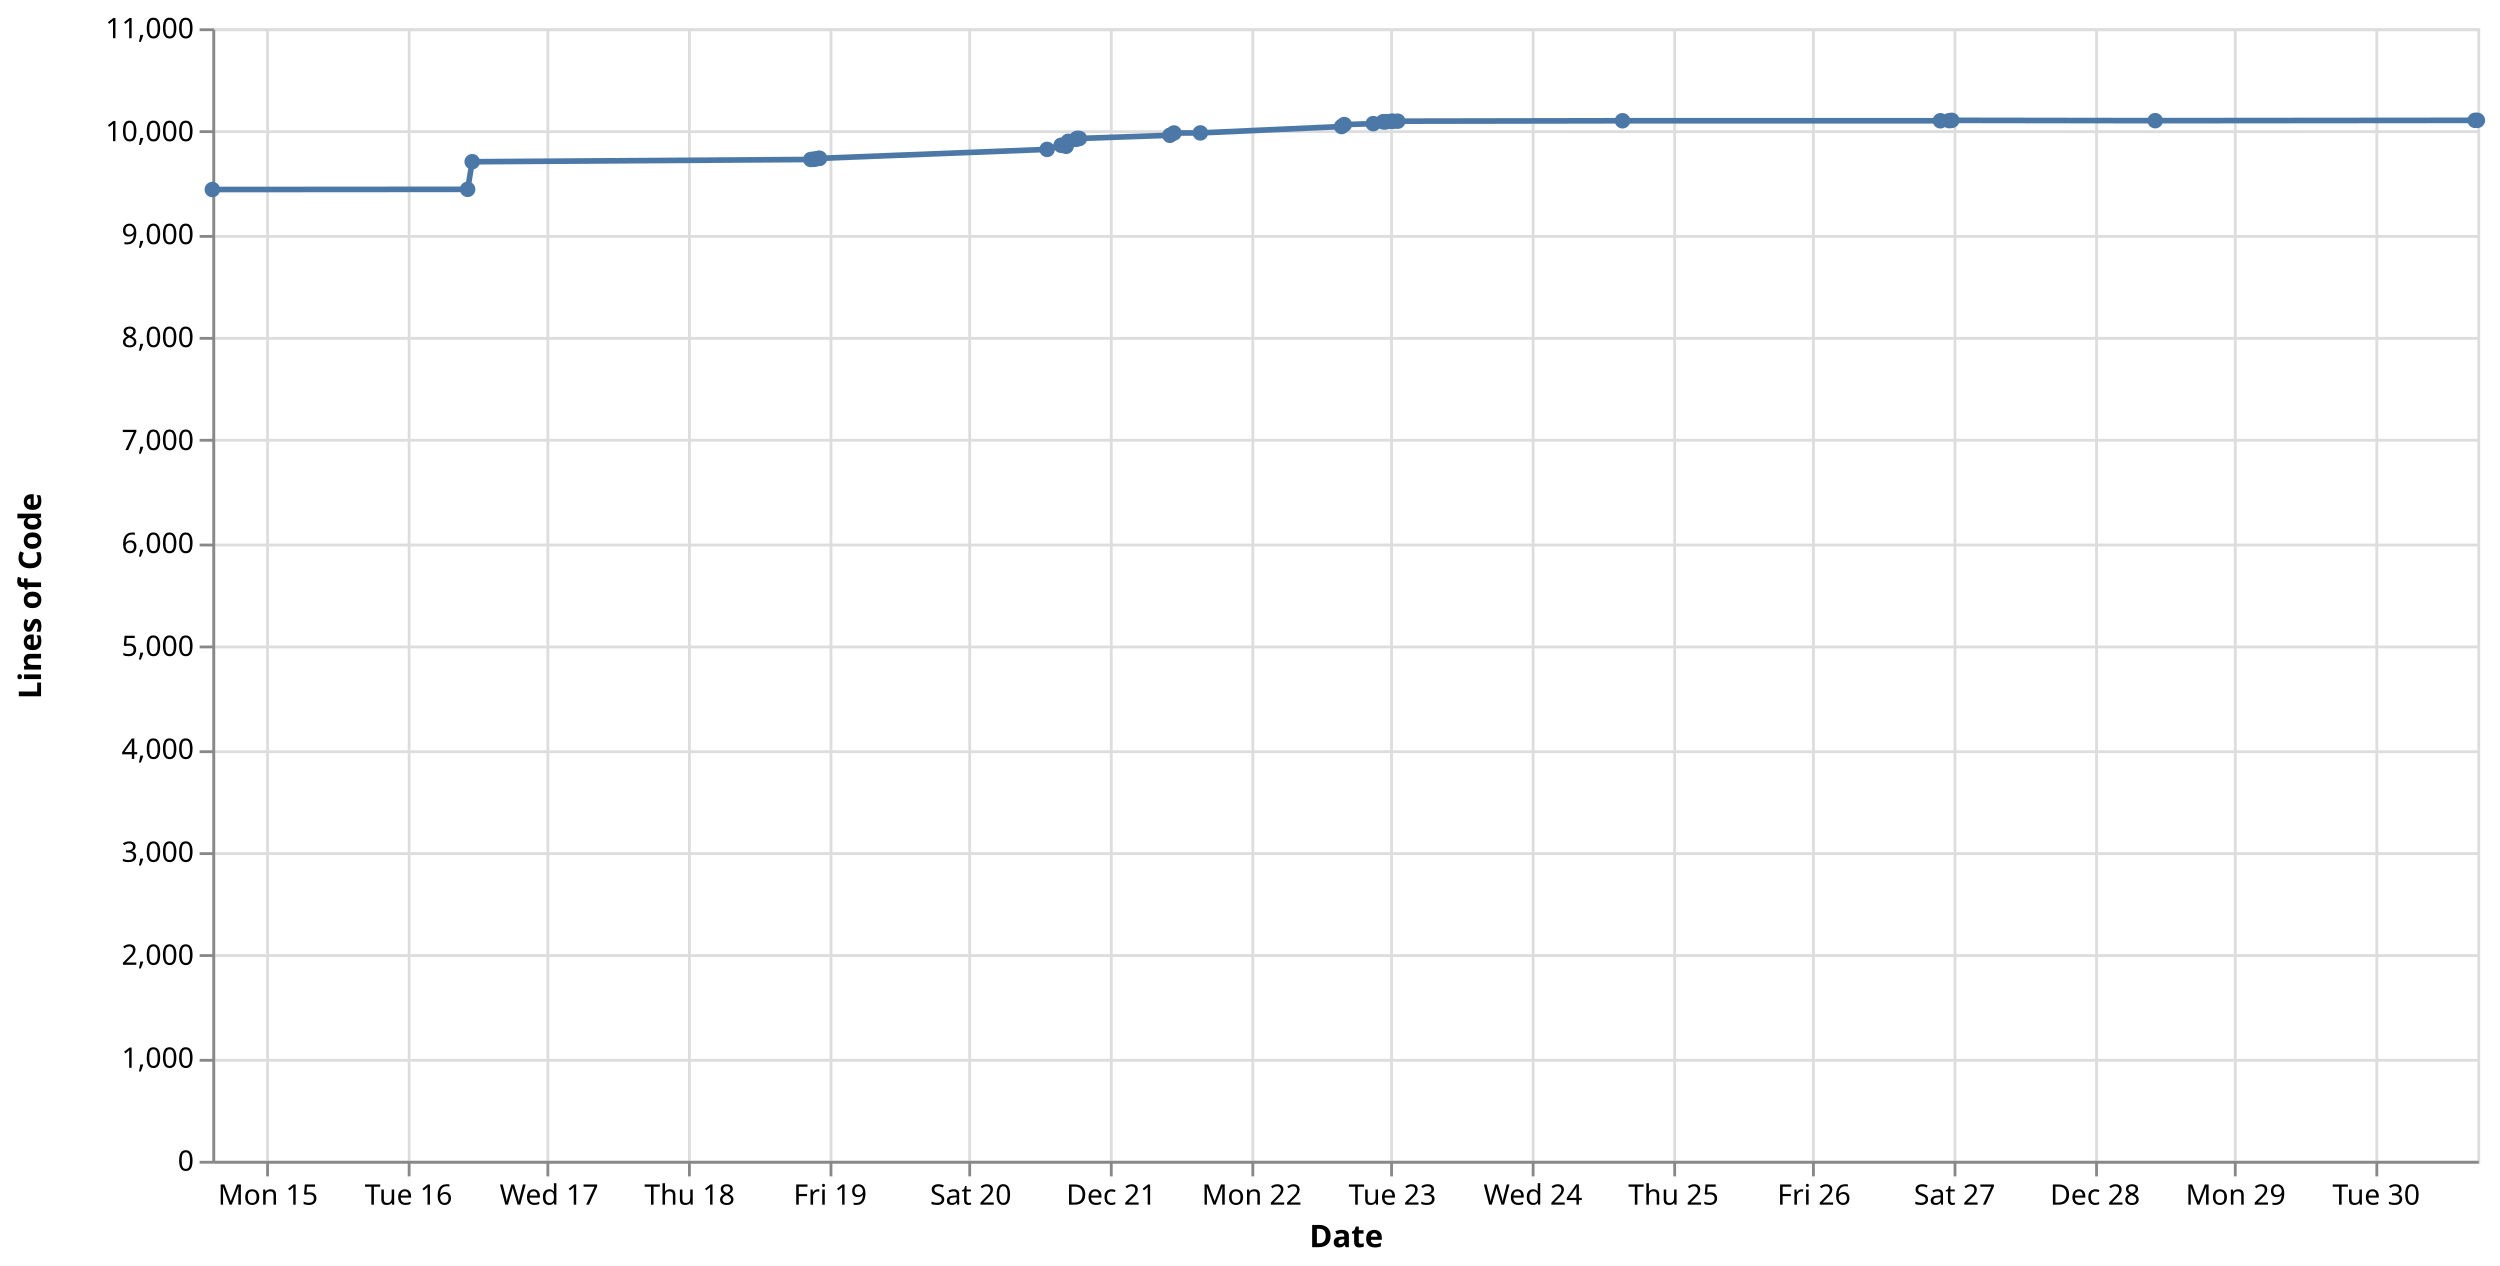
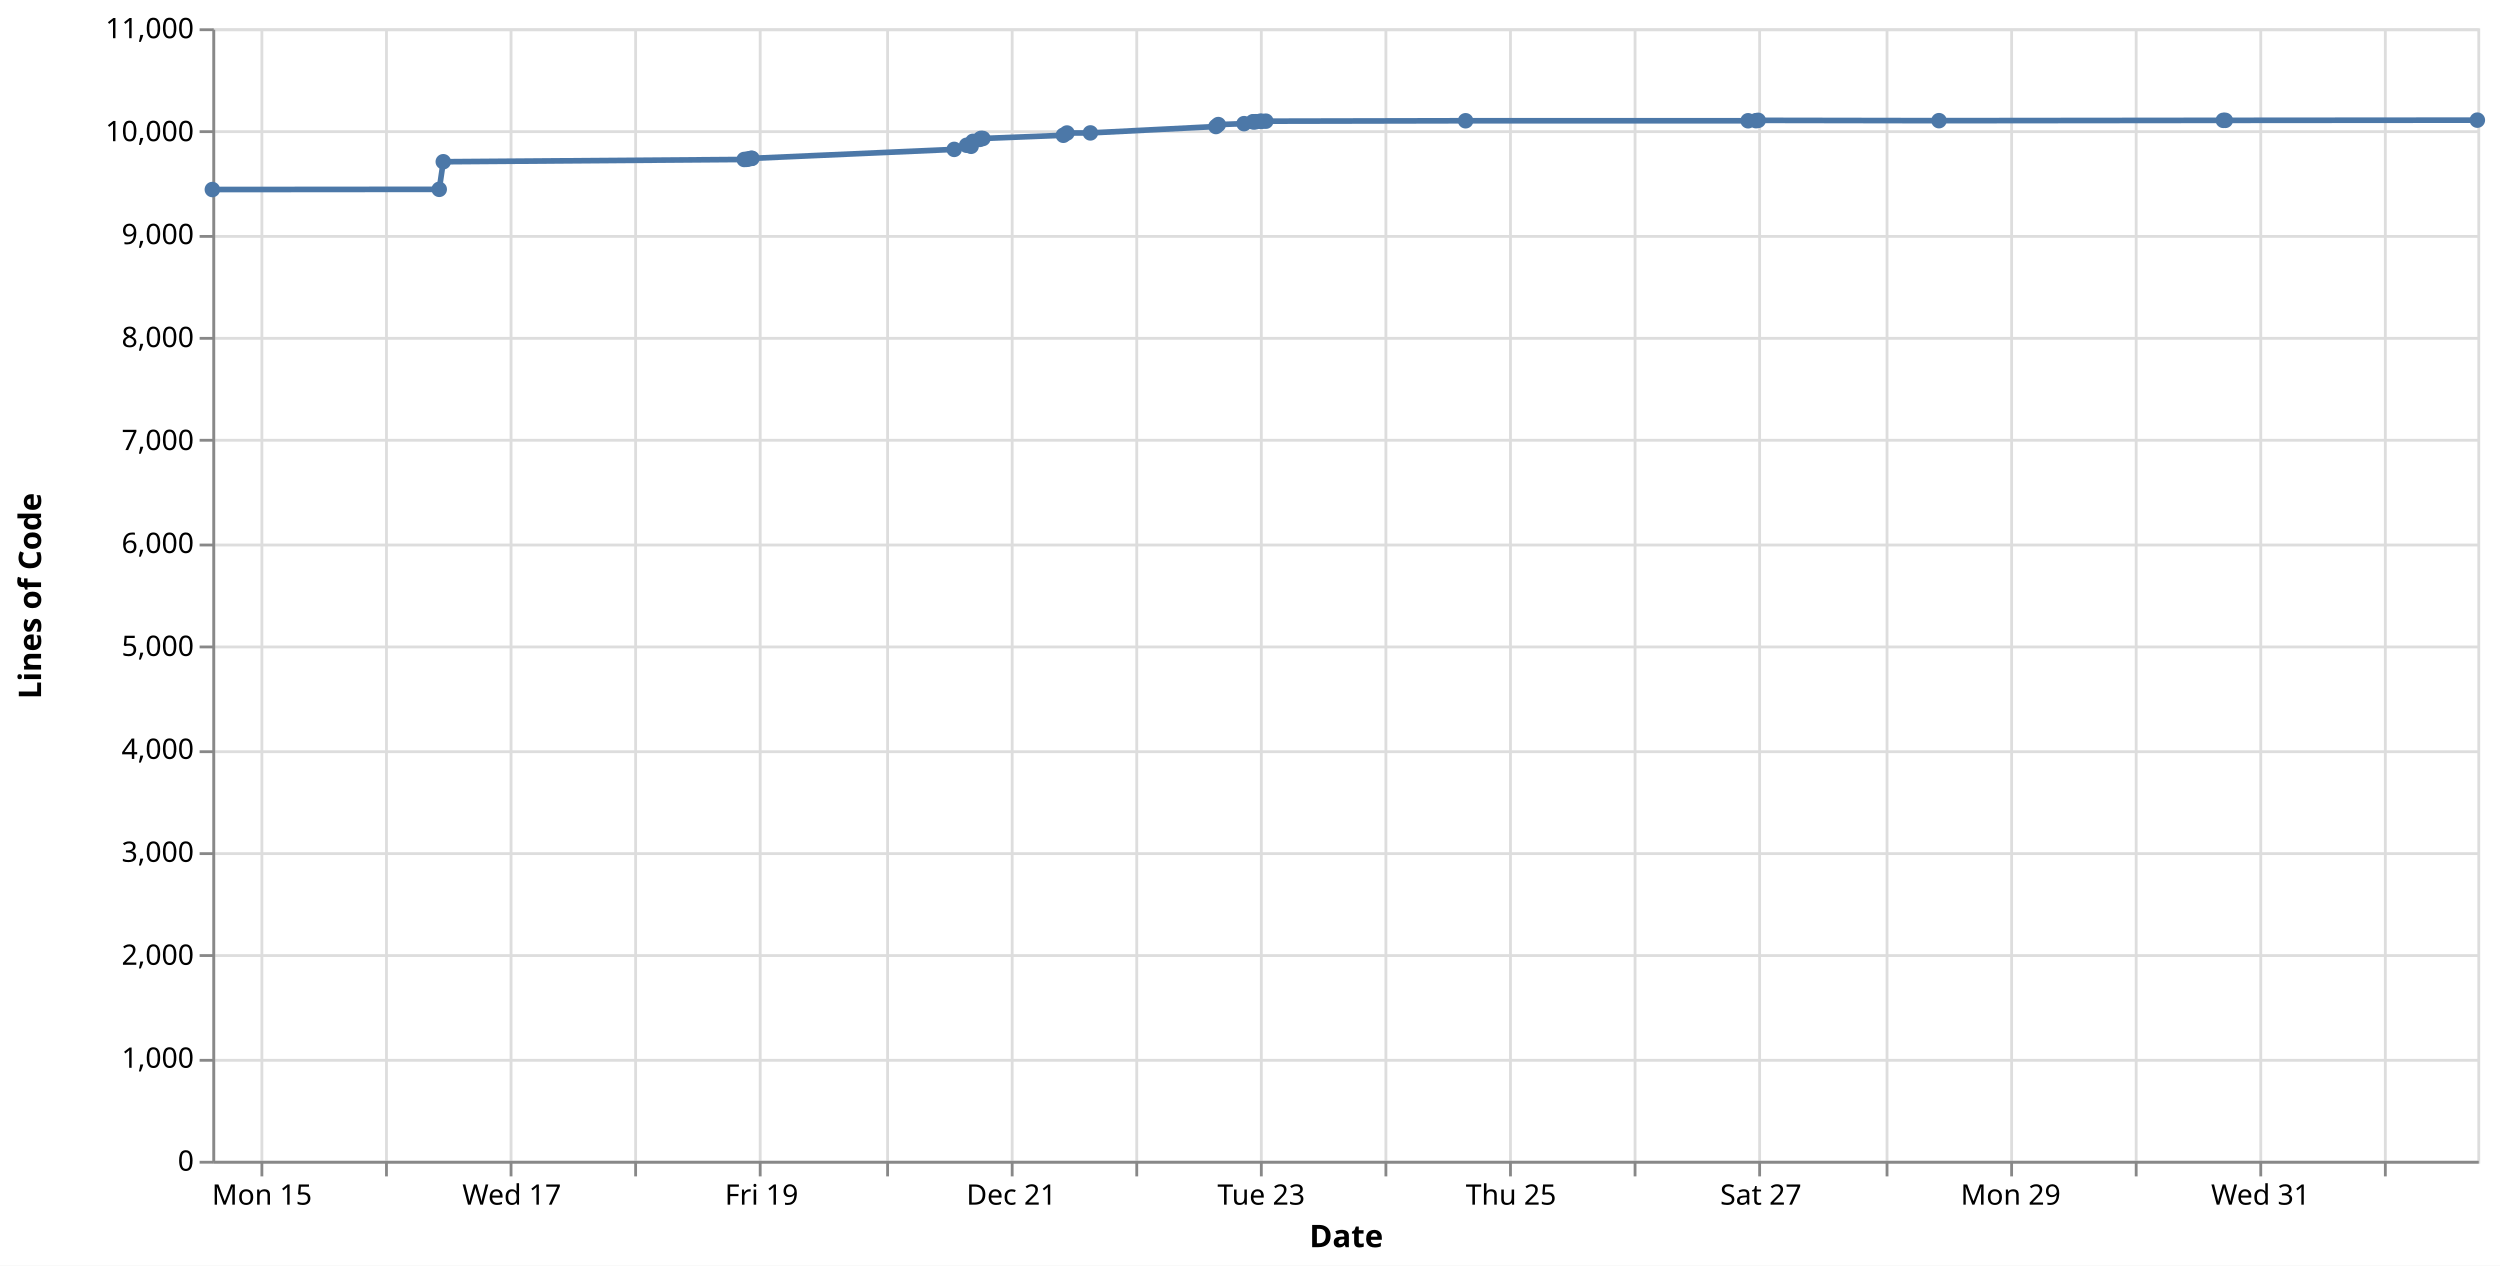
<svg xmlns="http://www.w3.org/2000/svg" version="1.1" class="marks" width="883" height="447" viewBox="0 0 883 447">
  <rect width="883" height="447" fill="white" />
  <g fill="none" stroke-miterlimit="10" transform="translate(75,10)">
    <g class="mark-group role-frame root" role="graphics-object" aria-roledescription="group mark container">
      <g transform="translate(0,0)">
        <path class="background" aria-hidden="true" d="M0.5,0.5h800v400h-800Z" stroke="#ddd" />
        <g>
          <g class="mark-group role-axis" aria-hidden="true">
            <g transform="translate(0.5,400.5)">
              <path class="background" aria-hidden="true" d="M0,0h0v0h0Z" pointer-events="none" />
              <g>
                <g class="mark-rule role-axis-grid" pointer-events="none">
-                   <line transform="translate(19,-400)" x2="0" y2="400" stroke="#ddd" stroke-width="1" opacity="1" />
-                   <line transform="translate(69,-400)" x2="0" y2="400" stroke="#ddd" stroke-width="1" opacity="1" />
-                   <line transform="translate(118,-400)" x2="0" y2="400" stroke="#ddd" stroke-width="1" opacity="1" />
-                   <line transform="translate(168,-400)" x2="0" y2="400" stroke="#ddd" stroke-width="1" opacity="1" />
-                   <line transform="translate(218,-400)" x2="0" y2="400" stroke="#ddd" stroke-width="1" opacity="1" />
-                   <line transform="translate(267,-400)" x2="0" y2="400" stroke="#ddd" stroke-width="1" opacity="1" />
-                   <line transform="translate(317,-400)" x2="0" y2="400" stroke="#ddd" stroke-width="1" opacity="1" />
-                   <line transform="translate(367,-400)" x2="0" y2="400" stroke="#ddd" stroke-width="1" opacity="1" />
-                   <line transform="translate(416,-400)" x2="0" y2="400" stroke="#ddd" stroke-width="1" opacity="1" />
-                   <line transform="translate(466,-400)" x2="0" y2="400" stroke="#ddd" stroke-width="1" opacity="1" />
-                   <line transform="translate(516,-400)" x2="0" y2="400" stroke="#ddd" stroke-width="1" opacity="1" />
-                   <line transform="translate(565,-400)" x2="0" y2="400" stroke="#ddd" stroke-width="1" opacity="1" />
-                   <line transform="translate(615,-400)" x2="0" y2="400" stroke="#ddd" stroke-width="1" opacity="1" />
-                   <line transform="translate(665,-400)" x2="0" y2="400" stroke="#ddd" stroke-width="1" opacity="1" />
-                   <line transform="translate(714,-400)" x2="0" y2="400" stroke="#ddd" stroke-width="1" opacity="1" />
-                   <line transform="translate(764,-400)" x2="0" y2="400" stroke="#ddd" stroke-width="1" opacity="1" />
+                   <line transform="translate(17,-400)" x2="0" y2="400" stroke="#ddd" stroke-width="1" opacity="1" />
+                   <line transform="translate(61,-400)" x2="0" y2="400" stroke="#ddd" stroke-width="1" opacity="1" />
+                   <line transform="translate(105,-400)" x2="0" y2="400" stroke="#ddd" stroke-width="1" opacity="1" />
+                   <line transform="translate(149,-400)" x2="0" y2="400" stroke="#ddd" stroke-width="1" opacity="1" />
+                   <line transform="translate(193,-400)" x2="0" y2="400" stroke="#ddd" stroke-width="1" opacity="1" />
+                   <line transform="translate(238,-400)" x2="0" y2="400" stroke="#ddd" stroke-width="1" opacity="1" />
+                   <line transform="translate(282,-400)" x2="0" y2="400" stroke="#ddd" stroke-width="1" opacity="1" />
+                   <line transform="translate(326,-400)" x2="0" y2="400" stroke="#ddd" stroke-width="1" opacity="1" />
+                   <line transform="translate(370,-400)" x2="0" y2="400" stroke="#ddd" stroke-width="1" opacity="1" />
+                   <line transform="translate(414,-400)" x2="0" y2="400" stroke="#ddd" stroke-width="1" opacity="1" />
+                   <line transform="translate(458,-400)" x2="0" y2="400" stroke="#ddd" stroke-width="1" opacity="1" />
+                   <line transform="translate(502,-400)" x2="0" y2="400" stroke="#ddd" stroke-width="1" opacity="1" />
+                   <line transform="translate(546,-400)" x2="0" y2="400" stroke="#ddd" stroke-width="1" opacity="1" />
+                   <line transform="translate(591,-400)" x2="0" y2="400" stroke="#ddd" stroke-width="1" opacity="1" />
+                   <line transform="translate(635,-400)" x2="0" y2="400" stroke="#ddd" stroke-width="1" opacity="1" />
+                   <line transform="translate(679,-400)" x2="0" y2="400" stroke="#ddd" stroke-width="1" opacity="1" />
+                   <line transform="translate(723,-400)" x2="0" y2="400" stroke="#ddd" stroke-width="1" opacity="1" />
+                   <line transform="translate(767,-400)" x2="0" y2="400" stroke="#ddd" stroke-width="1" opacity="1" />
                </g>
              </g>
              <path class="foreground" aria-hidden="true" d="" pointer-events="none" display="none" />
            </g>
          </g>
          <g class="mark-group role-axis" aria-hidden="true">
            <g transform="translate(0.5,0.5)">
              <path class="background" aria-hidden="true" d="M0,0h0v0h0Z" pointer-events="none" />
              <g>
                <g class="mark-rule role-axis-grid" pointer-events="none">
                  <line transform="translate(0,400)" x2="800" y2="0" stroke="#ddd" stroke-width="1" opacity="1" />
                  <line transform="translate(0,364)" x2="800" y2="0" stroke="#ddd" stroke-width="1" opacity="1" />
                  <line transform="translate(0,327)" x2="800" y2="0" stroke="#ddd" stroke-width="1" opacity="1" />
                  <line transform="translate(0,291)" x2="800" y2="0" stroke="#ddd" stroke-width="1" opacity="1" />
                  <line transform="translate(0,255)" x2="800" y2="0" stroke="#ddd" stroke-width="1" opacity="1" />
                  <line transform="translate(0,218)" x2="800" y2="0" stroke="#ddd" stroke-width="1" opacity="1" />
                  <line transform="translate(0,182)" x2="800" y2="0" stroke="#ddd" stroke-width="1" opacity="1" />
                  <line transform="translate(0,145)" x2="800" y2="0" stroke="#ddd" stroke-width="1" opacity="1" />
                  <line transform="translate(0,109)" x2="800" y2="0" stroke="#ddd" stroke-width="1" opacity="1" />
                  <line transform="translate(0,73)" x2="800" y2="0" stroke="#ddd" stroke-width="1" opacity="1" />
                  <line transform="translate(0,36)" x2="800" y2="0" stroke="#ddd" stroke-width="1" opacity="1" />
                  <line transform="translate(0,0)" x2="800" y2="0" stroke="#ddd" stroke-width="1" opacity="1" />
                </g>
              </g>
              <path class="foreground" aria-hidden="true" d="" pointer-events="none" display="none" />
            </g>
          </g>
-           <g class="mark-group role-axis" role="graphics-symbol" aria-roledescription="axis" aria-label="X-axis titled 'Date' for a time scale with values from Sunday, 14 December 2025, 2:44:26 PM to Tuesday, 30 December 2025, 5:30:26 PM">
+           <g class="mark-group role-axis" role="graphics-symbol" aria-roledescription="axis" aria-label="X-axis titled 'Date' for a time scale with values from Sunday, 14 December 2025, 2:44:26 PM to Thursday, 01 January 2026, 5:56:19 PM">
            <g transform="translate(0.5,400.5)">
              <path class="background" aria-hidden="true" d="M0,0h0v0h0Z" pointer-events="none" />
              <g>
                <g class="mark-rule role-axis-tick" pointer-events="none">
-                   <line transform="translate(19,0)" x2="0" y2="5" stroke="#888" stroke-width="1" opacity="1" />
-                   <line transform="translate(69,0)" x2="0" y2="5" stroke="#888" stroke-width="1" opacity="1" />
-                   <line transform="translate(118,0)" x2="0" y2="5" stroke="#888" stroke-width="1" opacity="1" />
-                   <line transform="translate(168,0)" x2="0" y2="5" stroke="#888" stroke-width="1" opacity="1" />
-                   <line transform="translate(218,0)" x2="0" y2="5" stroke="#888" stroke-width="1" opacity="1" />
-                   <line transform="translate(267,0)" x2="0" y2="5" stroke="#888" stroke-width="1" opacity="1" />
-                   <line transform="translate(317,0)" x2="0" y2="5" stroke="#888" stroke-width="1" opacity="1" />
-                   <line transform="translate(367,0)" x2="0" y2="5" stroke="#888" stroke-width="1" opacity="1" />
-                   <line transform="translate(416,0)" x2="0" y2="5" stroke="#888" stroke-width="1" opacity="1" />
-                   <line transform="translate(466,0)" x2="0" y2="5" stroke="#888" stroke-width="1" opacity="1" />
-                   <line transform="translate(516,0)" x2="0" y2="5" stroke="#888" stroke-width="1" opacity="1" />
-                   <line transform="translate(565,0)" x2="0" y2="5" stroke="#888" stroke-width="1" opacity="1" />
-                   <line transform="translate(615,0)" x2="0" y2="5" stroke="#888" stroke-width="1" opacity="1" />
-                   <line transform="translate(665,0)" x2="0" y2="5" stroke="#888" stroke-width="1" opacity="1" />
-                   <line transform="translate(714,0)" x2="0" y2="5" stroke="#888" stroke-width="1" opacity="1" />
-                   <line transform="translate(764,0)" x2="0" y2="5" stroke="#888" stroke-width="1" opacity="1" />
+                   <line transform="translate(17,0)" x2="0" y2="5" stroke="#888" stroke-width="1" opacity="1" />
+                   <line transform="translate(61,0)" x2="0" y2="5" stroke="#888" stroke-width="1" opacity="1" />
+                   <line transform="translate(105,0)" x2="0" y2="5" stroke="#888" stroke-width="1" opacity="1" />
+                   <line transform="translate(149,0)" x2="0" y2="5" stroke="#888" stroke-width="1" opacity="1" />
+                   <line transform="translate(193,0)" x2="0" y2="5" stroke="#888" stroke-width="1" opacity="1" />
+                   <line transform="translate(238,0)" x2="0" y2="5" stroke="#888" stroke-width="1" opacity="1" />
+                   <line transform="translate(282,0)" x2="0" y2="5" stroke="#888" stroke-width="1" opacity="1" />
+                   <line transform="translate(326,0)" x2="0" y2="5" stroke="#888" stroke-width="1" opacity="1" />
+                   <line transform="translate(370,0)" x2="0" y2="5" stroke="#888" stroke-width="1" opacity="1" />
+                   <line transform="translate(414,0)" x2="0" y2="5" stroke="#888" stroke-width="1" opacity="1" />
+                   <line transform="translate(458,0)" x2="0" y2="5" stroke="#888" stroke-width="1" opacity="1" />
+                   <line transform="translate(502,0)" x2="0" y2="5" stroke="#888" stroke-width="1" opacity="1" />
+                   <line transform="translate(546,0)" x2="0" y2="5" stroke="#888" stroke-width="1" opacity="1" />
+                   <line transform="translate(591,0)" x2="0" y2="5" stroke="#888" stroke-width="1" opacity="1" />
+                   <line transform="translate(635,0)" x2="0" y2="5" stroke="#888" stroke-width="1" opacity="1" />
+                   <line transform="translate(679,0)" x2="0" y2="5" stroke="#888" stroke-width="1" opacity="1" />
+                   <line transform="translate(723,0)" x2="0" y2="5" stroke="#888" stroke-width="1" opacity="1" />
+                   <line transform="translate(767,0)" x2="0" y2="5" stroke="#888" stroke-width="1" opacity="1" />
                </g>
                <g class="mark-text role-axis-label" pointer-events="none">
-                   <text text-anchor="middle" transform="translate(19.15252,15)" font-family="sans-serif" font-size="10px" fill="#000" opacity="1">Mon 15</text>
-                   <text text-anchor="middle" transform="translate(68.79485,15)" font-family="sans-serif" font-size="10px" fill="#000" opacity="1">Tue 16</text>
-                   <text text-anchor="middle" transform="translate(118.4372,15)" font-family="sans-serif" font-size="10px" fill="#000" opacity="1">Wed 17</text>
-                   <text text-anchor="middle" transform="translate(168.0795,15)" font-family="sans-serif" font-size="10px" fill="#000" opacity="1">Thu 18</text>
-                   <text text-anchor="middle" transform="translate(217.7219,15)" font-family="sans-serif" font-size="10px" fill="#000" opacity="1">Fri 19</text>
-                   <text text-anchor="middle" transform="translate(267.3642,15)" font-family="sans-serif" font-size="10px" fill="#000" opacity="1">Sat 20</text>
-                   <text text-anchor="middle" transform="translate(317.0065,15)" font-family="sans-serif" font-size="10px" fill="#000" opacity="1">Dec 21</text>
-                   <text text-anchor="middle" transform="translate(366.6489,15)" font-family="sans-serif" font-size="10px" fill="#000" opacity="1">Mon 22</text>
-                   <text text-anchor="middle" transform="translate(416.2912,15)" font-family="sans-serif" font-size="10px" fill="#000" opacity="1">Tue 23</text>
-                   <text text-anchor="middle" transform="translate(465.9335,15)" font-family="sans-serif" font-size="10px" fill="#000" opacity="1">Wed 24</text>
-                   <text text-anchor="middle" transform="translate(515.5759,15)" font-family="sans-serif" font-size="10px" fill="#000" opacity="1">Thu 25</text>
-                   <text text-anchor="middle" transform="translate(565.2182,15)" font-family="sans-serif" font-size="10px" fill="#000" opacity="1">Fri 26</text>
-                   <text text-anchor="middle" transform="translate(614.8605,15)" font-family="sans-serif" font-size="10px" fill="#000" opacity="1">Sat 27</text>
-                   <text text-anchor="middle" transform="translate(664.5029,15)" font-family="sans-serif" font-size="10px" fill="#000" opacity="1">Dec 28</text>
-                   <text text-anchor="middle" transform="translate(714.1452,15)" font-family="sans-serif" font-size="10px" fill="#000" opacity="1">Mon 29</text>
-                   <text text-anchor="middle" transform="translate(763.7875,15)" font-family="sans-serif" font-size="10px" fill="#000" opacity="1">Tue 30</text>
+                   <text text-anchor="middle" transform="translate(17.02111,15)" font-family="sans-serif" font-size="10px" fill="#000" opacity="1">Mon 15</text>
+                   <text text-anchor="middle" transform="translate(61.13896,15)" font-family="sans-serif" font-size="10px" fill="#000" opacity="0">Tue 16</text>
+                   <text text-anchor="middle" transform="translate(105.2568,15)" font-family="sans-serif" font-size="10px" fill="#000" opacity="1">Wed 17</text>
+                   <text text-anchor="middle" transform="translate(149.3746,15)" font-family="sans-serif" font-size="10px" fill="#000" opacity="0">Thu 18</text>
+                   <text text-anchor="middle" transform="translate(193.4925,15)" font-family="sans-serif" font-size="10px" fill="#000" opacity="1">Fri 19</text>
+                   <text text-anchor="middle" transform="translate(237.6103,15)" font-family="sans-serif" font-size="10px" fill="#000" opacity="0">Sat 20</text>
+                   <text text-anchor="middle" transform="translate(281.7282,15)" font-family="sans-serif" font-size="10px" fill="#000" opacity="1">Dec 21</text>
+                   <text text-anchor="middle" transform="translate(325.846,15)" font-family="sans-serif" font-size="10px" fill="#000" opacity="0">Mon 22</text>
+                   <text text-anchor="middle" transform="translate(369.9639,15)" font-family="sans-serif" font-size="10px" fill="#000" opacity="1">Tue 23</text>
+                   <text text-anchor="middle" transform="translate(414.0817,15)" font-family="sans-serif" font-size="10px" fill="#000" opacity="0">Wed 24</text>
+                   <text text-anchor="middle" transform="translate(458.1996,15)" font-family="sans-serif" font-size="10px" fill="#000" opacity="1">Thu 25</text>
+                   <text text-anchor="middle" transform="translate(502.3174,15)" font-family="sans-serif" font-size="10px" fill="#000" opacity="0">Fri 26</text>
+                   <text text-anchor="middle" transform="translate(546.4352,15)" font-family="sans-serif" font-size="10px" fill="#000" opacity="1">Sat 27</text>
+                   <text text-anchor="middle" transform="translate(590.5531,15)" font-family="sans-serif" font-size="10px" fill="#000" opacity="0">Dec 28</text>
+                   <text text-anchor="middle" transform="translate(634.6709,15)" font-family="sans-serif" font-size="10px" fill="#000" opacity="1">Mon 29</text>
+                   <text text-anchor="middle" transform="translate(678.7888,15)" font-family="sans-serif" font-size="10px" fill="#000" opacity="0">Tue 30</text>
+                   <text text-anchor="middle" transform="translate(722.9066,15)" font-family="sans-serif" font-size="10px" fill="#000" opacity="1">Wed 31</text>
+                   <text text-anchor="middle" transform="translate(767.0245,15)" font-family="sans-serif" font-size="10px" fill="#000" opacity="0">2026</text>
                </g>
                <g class="mark-rule role-axis-domain" pointer-events="none">
                  <line transform="translate(0,0)" x2="800" y2="0" stroke="#888" stroke-width="1" opacity="1" />
                </g>
                <g class="mark-text role-axis-title" pointer-events="none">
                  <text text-anchor="middle" transform="translate(400,30)" font-family="sans-serif" font-size="11px" font-weight="bold" fill="#000" opacity="1">Date</text>
                </g>
              </g>
              <path class="foreground" aria-hidden="true" d="" pointer-events="none" display="none" />
            </g>
          </g>
          <g class="mark-group role-axis" role="graphics-symbol" aria-roledescription="axis" aria-label="Y-axis titled 'Lines of Code' for a linear scale with values from 0 to 11,000">
            <g transform="translate(0.5,0.5)">
              <path class="background" aria-hidden="true" d="M0,0h0v0h0Z" pointer-events="none" />
              <g>
                <g class="mark-rule role-axis-tick" pointer-events="none">
                  <line transform="translate(0,400)" x2="-5" y2="0" stroke="#888" stroke-width="1" opacity="1" />
                  <line transform="translate(0,364)" x2="-5" y2="0" stroke="#888" stroke-width="1" opacity="1" />
                  <line transform="translate(0,327)" x2="-5" y2="0" stroke="#888" stroke-width="1" opacity="1" />
                  <line transform="translate(0,291)" x2="-5" y2="0" stroke="#888" stroke-width="1" opacity="1" />
                  <line transform="translate(0,255)" x2="-5" y2="0" stroke="#888" stroke-width="1" opacity="1" />
                  <line transform="translate(0,218)" x2="-5" y2="0" stroke="#888" stroke-width="1" opacity="1" />
                  <line transform="translate(0,182)" x2="-5" y2="0" stroke="#888" stroke-width="1" opacity="1" />
                  <line transform="translate(0,145)" x2="-5" y2="0" stroke="#888" stroke-width="1" opacity="1" />
                  <line transform="translate(0,109)" x2="-5" y2="0" stroke="#888" stroke-width="1" opacity="1" />
                  <line transform="translate(0,73)" x2="-5" y2="0" stroke="#888" stroke-width="1" opacity="1" />
                  <line transform="translate(0,36)" x2="-5" y2="0" stroke="#888" stroke-width="1" opacity="1" />
                  <line transform="translate(0,0)" x2="-5" y2="0" stroke="#888" stroke-width="1" opacity="1" />
                </g>
                <g class="mark-text role-axis-label" pointer-events="none">
                  <text text-anchor="end" transform="translate(-7,403)" font-family="sans-serif" font-size="10px" fill="#000" opacity="1">0</text>
                  <text text-anchor="end" transform="translate(-7,366.6364)" font-family="sans-serif" font-size="10px" fill="#000" opacity="1">1,000</text>
                  <text text-anchor="end" transform="translate(-7,330.2727)" font-family="sans-serif" font-size="10px" fill="#000" opacity="1">2,000</text>
                  <text text-anchor="end" transform="translate(-7,293.9091)" font-family="sans-serif" font-size="10px" fill="#000" opacity="1">3,000</text>
                  <text text-anchor="end" transform="translate(-7,257.5455)" font-family="sans-serif" font-size="10px" fill="#000" opacity="1">4,000</text>
                  <text text-anchor="end" transform="translate(-7,221.1818)" font-family="sans-serif" font-size="10px" fill="#000" opacity="1">5,000</text>
                  <text text-anchor="end" transform="translate(-7,184.8182)" font-family="sans-serif" font-size="10px" fill="#000" opacity="1">6,000</text>
                  <text text-anchor="end" transform="translate(-7,148.4545)" font-family="sans-serif" font-size="10px" fill="#000" opacity="1">7,000</text>
                  <text text-anchor="end" transform="translate(-7,112.0909)" font-family="sans-serif" font-size="10px" fill="#000" opacity="1">8,000</text>
                  <text text-anchor="end" transform="translate(-7,75.72727)" font-family="sans-serif" font-size="10px" fill="#000" opacity="1">9,000</text>
                  <text text-anchor="end" transform="translate(-7,39.36364)" font-family="sans-serif" font-size="10px" fill="#000" opacity="1">10,000</text>
                  <text text-anchor="end" transform="translate(-7,3)" font-family="sans-serif" font-size="10px" fill="#000" opacity="1">11,000</text>
                </g>
                <g class="mark-rule role-axis-domain" pointer-events="none">
                  <line transform="translate(0,400)" x2="0" y2="-400" stroke="#888" stroke-width="1" opacity="1" />
                </g>
                <g class="mark-text role-axis-title" pointer-events="none">
                  <text text-anchor="middle" transform="translate(-59,200) rotate(-90) translate(0,-2)" font-family="sans-serif" font-size="11px" font-weight="bold" fill="#000" opacity="1">Lines of Code</text>
                </g>
              </g>
              <path class="foreground" aria-hidden="true" d="" pointer-events="none" display="none" />
            </g>
          </g>
          <g class="mark-line role-mark layer_0_marks" role="graphics-object" aria-roledescription="line mark container">
-             <path aria-label="Date: Dec 14, 2025; Lines of Code: 9434; Version: v4.0.89; LinesOfCode: 9434; Timestamp: Dec 14, 2025" role="graphics-symbol" aria-roledescription="line mark" d="M0,56.945L90.169,56.873L91.779,47.127L211.373,46.327L212.261,46.291L213.108,46.145L214.139,45.927L214.472,45.927L294.835,42.764L299.771,41.309L301.558,41.673L302.269,39.927L304.997,39.236L305.467,38.873L306.248,38.909L338.217,37.782L339.651,36.982L348.963,36.945L398.867,34.691L399.793,34L410.025,33.673L413.52,33.018L414.017,33.018L414.731,32.982L416.413,32.836L417.025,32.836L418.685,32.8L498.079,32.655L610.355,32.655L613.509,32.618L614.36,32.509L686.215,32.618L799.225,32.509L800,32.509" stroke="#4c78a8" stroke-width="2" />
+             <path aria-label="Date: Dec 14, 2025; Lines of Code: 9434; Version: v4.0.89; LinesOfCode: 9434; Timestamp: Dec 14, 2025" role="graphics-symbol" aria-roledescription="line mark" d="M0,56.945L80.135,56.873L81.565,47.127L187.85,46.327L188.639,46.291L189.392,46.145L190.309,45.927L190.604,45.927L262.024,42.764L266.411,41.309L267.999,41.673L268.631,39.927L271.055,39.236L271.473,38.873L272.167,38.909L300.578,37.782L301.853,36.982L310.128,36.945L354.479,34.691L355.302,34L364.395,33.673L367.501,33.018L367.943,33.018L368.578,32.982L370.072,32.836L370.616,32.836L372.092,32.8L442.65,32.655L542.431,32.655L545.234,32.618L545.99,32.509L609.849,32.618L710.283,32.509L710.971,32.509L800,32.436" stroke="#4c78a8" stroke-width="2" />
          </g>
          <g class="mark-symbol role-mark layer_1_marks" role="graphics-object" aria-roledescription="symbol mark container">
            <path aria-label="Date: Dec 14, 2025; Lines of Code: 9434; Version: v4.0.89; LinesOfCode: 9434; Timestamp: Dec 14, 2025" role="graphics-symbol" aria-roledescription="point" transform="translate(0,56.94545)" d="M2.739,0A2.739,2.739,0,1,1,-2.739,0A2.739,2.739,0,1,1,2.739,0" fill="#4c78a8" stroke-width="2" opacity="1" />
-             <path aria-label="Date: Dec 16, 2025; Lines of Code: 9436; Version: v4.0.90; LinesOfCode: 9436; Timestamp: Dec 16, 2025" role="graphics-symbol" aria-roledescription="point" transform="translate(90.16921,56.87273)" d="M2.739,0A2.739,2.739,0,1,1,-2.739,0A2.739,2.739,0,1,1,2.739,0" fill="#4c78a8" stroke-width="2" opacity="1" />
-             <path aria-label="Date: Dec 16, 2025; Lines of Code: 9704; Version: v4.0.91; LinesOfCode: 9704; Timestamp: Dec 16, 2025" role="graphics-symbol" aria-roledescription="point" transform="translate(91.77856,47.12727)" d="M2.739,0A2.739,2.739,0,1,1,-2.739,0A2.739,2.739,0,1,1,2.739,0" fill="#4c78a8" stroke-width="2" opacity="1" />
-             <path aria-label="Date: Dec 18, 2025; Lines of Code: 9726; Version: v4.0.92; LinesOfCode: 9726; Timestamp: Dec 18, 2025" role="graphics-symbol" aria-roledescription="point" transform="translate(211.3729,46.32727)" d="M2.739,0A2.739,2.739,0,1,1,-2.739,0A2.739,2.739,0,1,1,2.739,0" fill="#4c78a8" stroke-width="2" opacity="1" />
-             <path aria-label="Date: Dec 18, 2025; Lines of Code: 9727; Version: v4.0.93; LinesOfCode: 9727; Timestamp: Dec 18, 2025" role="graphics-symbol" aria-roledescription="point" transform="translate(212.2606,46.29091)" d="M2.739,0A2.739,2.739,0,1,1,-2.739,0A2.739,2.739,0,1,1,2.739,0" fill="#4c78a8" stroke-width="2" opacity="1" />
-             <path aria-label="Date: Dec 18, 2025; Lines of Code: 9731; Version: v4.0.94; LinesOfCode: 9731; Timestamp: Dec 18, 2025" role="graphics-symbol" aria-roledescription="point" transform="translate(213.1075,46.14545)" d="M2.739,0A2.739,2.739,0,1,1,-2.739,0A2.739,2.739,0,1,1,2.739,0" fill="#4c78a8" stroke-width="2" opacity="1" />
-             <path aria-label="Date: Dec 18, 2025; Lines of Code: 9737; Version: v4.0.95; LinesOfCode: 9737; Timestamp: Dec 18, 2025" role="graphics-symbol" aria-roledescription="point" transform="translate(214.1394,45.92727)" d="M2.739,0A2.739,2.739,0,1,1,-2.739,0A2.739,2.739,0,1,1,2.739,0" fill="#4c78a8" stroke-width="2" opacity="1" />
-             <path aria-label="Date: Dec 18, 2025; Lines of Code: 9737; Version: v4.0.96; LinesOfCode: 9737; Timestamp: Dec 18, 2025" role="graphics-symbol" aria-roledescription="point" transform="translate(214.4721,45.92727)" d="M2.739,0A2.739,2.739,0,1,1,-2.739,0A2.739,2.739,0,1,1,2.739,0" fill="#4c78a8" stroke-width="2" opacity="1" />
-             <path aria-label="Date: Dec 20, 2025; Lines of Code: 9824; Version: v4.1.0; LinesOfCode: 9824; Timestamp: Dec 20, 2025" role="graphics-symbol" aria-roledescription="point" transform="translate(294.8352,42.76364)" d="M2.739,0A2.739,2.739,0,1,1,-2.739,0A2.739,2.739,0,1,1,2.739,0" fill="#4c78a8" stroke-width="2" opacity="1" />
-             <path aria-label="Date: Dec 20, 2025; Lines of Code: 9864; Version: v4.1.1; LinesOfCode: 9864; Timestamp: Dec 20, 2025" role="graphics-symbol" aria-roledescription="point" transform="translate(299.7707,41.30909)" d="M2.739,0A2.739,2.739,0,1,1,-2.739,0A2.739,2.739,0,1,1,2.739,0" fill="#4c78a8" stroke-width="2" opacity="1" />
-             <path aria-label="Date: Dec 20, 2025; Lines of Code: 9854; Version: v4.1.2; LinesOfCode: 9854; Timestamp: Dec 20, 2025" role="graphics-symbol" aria-roledescription="point" transform="translate(301.5582,41.67273)" d="M2.739,0A2.739,2.739,0,1,1,-2.739,0A2.739,2.739,0,1,1,2.739,0" fill="#4c78a8" stroke-width="2" opacity="1" />
-             <path aria-label="Date: Dec 20, 2025; Lines of Code: 9902; Version: v4.1.3; LinesOfCode: 9902; Timestamp: Dec 20, 2025" role="graphics-symbol" aria-roledescription="point" transform="translate(302.269,39.92727)" d="M2.739,0A2.739,2.739,0,1,1,-2.739,0A2.739,2.739,0,1,1,2.739,0" fill="#4c78a8" stroke-width="2" opacity="1" />
-             <path aria-label="Date: Dec 20, 2025; Lines of Code: 9921; Version: v4.1.4; LinesOfCode: 9921; Timestamp: Dec 20, 2025" role="graphics-symbol" aria-roledescription="point" transform="translate(304.997,39.23636)" d="M2.739,0A2.739,2.739,0,1,1,-2.739,0A2.739,2.739,0,1,1,2.739,0" fill="#4c78a8" stroke-width="2" opacity="1" />
-             <path aria-label="Date: Dec 20, 2025; Lines of Code: 9931; Version: v4.1.5; LinesOfCode: 9931; Timestamp: Dec 20, 2025" role="graphics-symbol" aria-roledescription="point" transform="translate(305.467,38.87273)" d="M2.739,0A2.739,2.739,0,1,1,-2.739,0A2.739,2.739,0,1,1,2.739,0" fill="#4c78a8" stroke-width="2" opacity="1" />
-             <path aria-label="Date: Dec 20, 2025; Lines of Code: 9930; Version: v4.1.6; LinesOfCode: 9930; Timestamp: Dec 20, 2025" role="graphics-symbol" aria-roledescription="point" transform="translate(306.2484,38.90909)" d="M2.739,0A2.739,2.739,0,1,1,-2.739,0A2.739,2.739,0,1,1,2.739,0" fill="#4c78a8" stroke-width="2" opacity="1" />
-             <path aria-label="Date: Dec 21, 2025; Lines of Code: 9961; Version: v4.1.7; LinesOfCode: 9961; Timestamp: Dec 21, 2025" role="graphics-symbol" aria-roledescription="point" transform="translate(338.2171,37.78182)" d="M2.739,0A2.739,2.739,0,1,1,-2.739,0A2.739,2.739,0,1,1,2.739,0" fill="#4c78a8" stroke-width="2" opacity="1" />
-             <path aria-label="Date: Dec 21, 2025; Lines of Code: 9983; Version: v4.1.8; LinesOfCode: 9983; Timestamp: Dec 21, 2025" role="graphics-symbol" aria-roledescription="point" transform="translate(339.6512,36.98182)" d="M2.739,0A2.739,2.739,0,1,1,-2.739,0A2.739,2.739,0,1,1,2.739,0" fill="#4c78a8" stroke-width="2" opacity="1" />
-             <path aria-label="Date: Dec 21, 2025; Lines of Code: 9984; Version: v4.1.9; LinesOfCode: 9984; Timestamp: Dec 21, 2025" role="graphics-symbol" aria-roledescription="point" transform="translate(348.9626,36.94545)" d="M2.739,0A2.739,2.739,0,1,1,-2.739,0A2.739,2.739,0,1,1,2.739,0" fill="#4c78a8" stroke-width="2" opacity="1" />
-             <path aria-label="Date: Dec 22, 2025; Lines of Code: 10046; Version: v4.2.0; LinesOfCode: 10046; Timestamp: Dec 22, 2025" role="graphics-symbol" aria-roledescription="point" transform="translate(398.867,34.69091)" d="M2.739,0A2.739,2.739,0,1,1,-2.739,0A2.739,2.739,0,1,1,2.739,0" fill="#4c78a8" stroke-width="2" opacity="1" />
-             <path aria-label="Date: Dec 22, 2025; Lines of Code: 10065; Version: v4.2.1; LinesOfCode: 10065; Timestamp: Dec 22, 2025" role="graphics-symbol" aria-roledescription="point" transform="translate(399.7932,34)" d="M2.739,0A2.739,2.739,0,1,1,-2.739,0A2.739,2.739,0,1,1,2.739,0" fill="#4c78a8" stroke-width="2" opacity="1" />
-             <path aria-label="Date: Dec 22, 2025; Lines of Code: 10074; Version: v4.2.2; LinesOfCode: 10074; Timestamp: Dec 22, 2025" role="graphics-symbol" aria-roledescription="point" transform="translate(410.025,33.67273)" d="M2.739,0A2.739,2.739,0,1,1,-2.739,0A2.739,2.739,0,1,1,2.739,0" fill="#4c78a8" stroke-width="2" opacity="1" />
-             <path aria-label="Date: Dec 22, 2025; Lines of Code: 10092; Version: v4.2.3; LinesOfCode: 10092; Timestamp: Dec 22, 2025" role="graphics-symbol" aria-roledescription="point" transform="translate(413.5201,33.01818)" d="M2.739,0A2.739,2.739,0,1,1,-2.739,0A2.739,2.739,0,1,1,2.739,0" fill="#4c78a8" stroke-width="2" opacity="1" />
-             <path aria-label="Date: Dec 22, 2025; Lines of Code: 10092; Version: v4.2.4; LinesOfCode: 10092; Timestamp: Dec 22, 2025" role="graphics-symbol" aria-roledescription="point" transform="translate(414.0171,33.01818)" d="M2.739,0A2.739,2.739,0,1,1,-2.739,0A2.739,2.739,0,1,1,2.739,0" fill="#4c78a8" stroke-width="2" opacity="1" />
-             <path aria-label="Date: Dec 22, 2025; Lines of Code: 10093; Version: v4.2.5; LinesOfCode: 10093; Timestamp: Dec 22, 2025" role="graphics-symbol" aria-roledescription="point" transform="translate(414.7312,32.98182)" d="M2.739,0A2.739,2.739,0,1,1,-2.739,0A2.739,2.739,0,1,1,2.739,0" fill="#4c78a8" stroke-width="2" opacity="1" />
-             <path aria-label="Date: Dec 23, 2025; Lines of Code: 10097; Version: v4.2.6; LinesOfCode: 10097; Timestamp: Dec 23, 2025" role="graphics-symbol" aria-roledescription="point" transform="translate(416.413,32.83636)" d="M2.739,0A2.739,2.739,0,1,1,-2.739,0A2.739,2.739,0,1,1,2.739,0" fill="#4c78a8" stroke-width="2" opacity="1" />
-             <path aria-label="Date: Dec 23, 2025; Lines of Code: 10097; Version: v4.2.7; LinesOfCode: 10097; Timestamp: Dec 23, 2025" role="graphics-symbol" aria-roledescription="point" transform="translate(417.0255,32.83636)" d="M2.739,0A2.739,2.739,0,1,1,-2.739,0A2.739,2.739,0,1,1,2.739,0" fill="#4c78a8" stroke-width="2" opacity="1" />
-             <path aria-label="Date: Dec 23, 2025; Lines of Code: 10098; Version: v4.2.8; LinesOfCode: 10098; Timestamp: Dec 23, 2025" role="graphics-symbol" aria-roledescription="point" transform="translate(418.6854,32.8)" d="M2.739,0A2.739,2.739,0,1,1,-2.739,0A2.739,2.739,0,1,1,2.739,0" fill="#4c78a8" stroke-width="2" opacity="1" />
-             <path aria-label="Date: Dec 24, 2025; Lines of Code: 10102; Version: v4.2.9; LinesOfCode: 10102; Timestamp: Dec 24, 2025" role="graphics-symbol" aria-roledescription="point" transform="translate(498.0787,32.65455)" d="M2.739,0A2.739,2.739,0,1,1,-2.739,0A2.739,2.739,0,1,1,2.739,0" fill="#4c78a8" stroke-width="2" opacity="1" />
-             <path aria-label="Date: Dec 26, 2025; Lines of Code: 10102; Version: v4.2.10; LinesOfCode: 10102; Timestamp: Dec 26, 2025" role="graphics-symbol" aria-roledescription="point" transform="translate(610.3554,32.65455)" d="M2.739,0A2.739,2.739,0,1,1,-2.739,0A2.739,2.739,0,1,1,2.739,0" fill="#4c78a8" stroke-width="2" opacity="1" />
-             <path aria-label="Date: Dec 26, 2025; Lines of Code: 10103; Version: v4.2.11; LinesOfCode: 10103; Timestamp: Dec 26, 2025" role="graphics-symbol" aria-roledescription="point" transform="translate(613.5086,32.61818)" d="M2.739,0A2.739,2.739,0,1,1,-2.739,0A2.739,2.739,0,1,1,2.739,0" fill="#4c78a8" stroke-width="2" opacity="1" />
-             <path aria-label="Date: Dec 26, 2025; Lines of Code: 10106; Version: v4.2.12; LinesOfCode: 10106; Timestamp: Dec 26, 2025" role="graphics-symbol" aria-roledescription="point" transform="translate(614.3601,32.50909)" d="M2.739,0A2.739,2.739,0,1,1,-2.739,0A2.739,2.739,0,1,1,2.739,0" fill="#4c78a8" stroke-width="2" opacity="1" />
-             <path aria-label="Date: Dec 28, 2025; Lines of Code: 10103; Version: v4.2.13; LinesOfCode: 10103; Timestamp: Dec 28, 2025" role="graphics-symbol" aria-roledescription="point" transform="translate(686.2151,32.61818)" d="M2.739,0A2.739,2.739,0,1,1,-2.739,0A2.739,2.739,0,1,1,2.739,0" fill="#4c78a8" stroke-width="2" opacity="1" />
-             <path aria-label="Date: Dec 30, 2025; Lines of Code: 10106; Version: v4.2.14; LinesOfCode: 10106; Timestamp: Dec 30, 2025" role="graphics-symbol" aria-roledescription="point" transform="translate(799.2255,32.50909)" d="M2.739,0A2.739,2.739,0,1,1,-2.739,0A2.739,2.739,0,1,1,2.739,0" fill="#4c78a8" stroke-width="2" opacity="1" />
-             <path aria-label="Date: Dec 30, 2025; Lines of Code: 10106; Version: v4.2.15; LinesOfCode: 10106; Timestamp: Dec 30, 2025" role="graphics-symbol" aria-roledescription="point" transform="translate(800,32.50909)" d="M2.739,0A2.739,2.739,0,1,1,-2.739,0A2.739,2.739,0,1,1,2.739,0" fill="#4c78a8" stroke-width="2" opacity="1" />
+             <path aria-label="Date: Dec 16, 2025; Lines of Code: 9436; Version: v4.0.90; LinesOfCode: 9436; Timestamp: Dec 16, 2025" role="graphics-symbol" aria-roledescription="point" transform="translate(80.13465,56.87273)" d="M2.739,0A2.739,2.739,0,1,1,-2.739,0A2.739,2.739,0,1,1,2.739,0" fill="#4c78a8" stroke-width="2" opacity="1" />
+             <path aria-label="Date: Dec 16, 2025; Lines of Code: 9704; Version: v4.0.91; LinesOfCode: 9704; Timestamp: Dec 16, 2025" role="graphics-symbol" aria-roledescription="point" transform="translate(81.56491,47.12727)" d="M2.739,0A2.739,2.739,0,1,1,-2.739,0A2.739,2.739,0,1,1,2.739,0" fill="#4c78a8" stroke-width="2" opacity="1" />
+             <path aria-label="Date: Dec 18, 2025; Lines of Code: 9726; Version: v4.0.92; LinesOfCode: 9726; Timestamp: Dec 18, 2025" role="graphics-symbol" aria-roledescription="point" transform="translate(187.8501,46.32727)" d="M2.739,0A2.739,2.739,0,1,1,-2.739,0A2.739,2.739,0,1,1,2.739,0" fill="#4c78a8" stroke-width="2" opacity="1" />
+             <path aria-label="Date: Dec 18, 2025; Lines of Code: 9727; Version: v4.0.93; LinesOfCode: 9727; Timestamp: Dec 18, 2025" role="graphics-symbol" aria-roledescription="point" transform="translate(188.639,46.29091)" d="M2.739,0A2.739,2.739,0,1,1,-2.739,0A2.739,2.739,0,1,1,2.739,0" fill="#4c78a8" stroke-width="2" opacity="1" />
+             <path aria-label="Date: Dec 18, 2025; Lines of Code: 9731; Version: v4.0.94; LinesOfCode: 9731; Timestamp: Dec 18, 2025" role="graphics-symbol" aria-roledescription="point" transform="translate(189.3917,46.14545)" d="M2.739,0A2.739,2.739,0,1,1,-2.739,0A2.739,2.739,0,1,1,2.739,0" fill="#4c78a8" stroke-width="2" opacity="1" />
+             <path aria-label="Date: Dec 18, 2025; Lines of Code: 9737; Version: v4.0.95; LinesOfCode: 9737; Timestamp: Dec 18, 2025" role="graphics-symbol" aria-roledescription="point" transform="translate(190.3088,45.92727)" d="M2.739,0A2.739,2.739,0,1,1,-2.739,0A2.739,2.739,0,1,1,2.739,0" fill="#4c78a8" stroke-width="2" opacity="1" />
+             <path aria-label="Date: Dec 18, 2025; Lines of Code: 9737; Version: v4.0.96; LinesOfCode: 9737; Timestamp: Dec 18, 2025" role="graphics-symbol" aria-roledescription="point" transform="translate(190.6044,45.92727)" d="M2.739,0A2.739,2.739,0,1,1,-2.739,0A2.739,2.739,0,1,1,2.739,0" fill="#4c78a8" stroke-width="2" opacity="1" />
+             <path aria-label="Date: Dec 20, 2025; Lines of Code: 9824; Version: v4.1.0; LinesOfCode: 9824; Timestamp: Dec 20, 2025" role="graphics-symbol" aria-roledescription="point" transform="translate(262.0243,42.76364)" d="M2.739,0A2.739,2.739,0,1,1,-2.739,0A2.739,2.739,0,1,1,2.739,0" fill="#4c78a8" stroke-width="2" opacity="1" />
+             <path aria-label="Date: Dec 20, 2025; Lines of Code: 9864; Version: v4.1.1; LinesOfCode: 9864; Timestamp: Dec 20, 2025" role="graphics-symbol" aria-roledescription="point" transform="translate(266.4105,41.30909)" d="M2.739,0A2.739,2.739,0,1,1,-2.739,0A2.739,2.739,0,1,1,2.739,0" fill="#4c78a8" stroke-width="2" opacity="1" />
+             <path aria-label="Date: Dec 20, 2025; Lines of Code: 9854; Version: v4.1.2; LinesOfCode: 9854; Timestamp: Dec 20, 2025" role="graphics-symbol" aria-roledescription="point" transform="translate(267.9991,41.67273)" d="M2.739,0A2.739,2.739,0,1,1,-2.739,0A2.739,2.739,0,1,1,2.739,0" fill="#4c78a8" stroke-width="2" opacity="1" />
+             <path aria-label="Date: Dec 20, 2025; Lines of Code: 9902; Version: v4.1.3; LinesOfCode: 9902; Timestamp: Dec 20, 2025" role="graphics-symbol" aria-roledescription="point" transform="translate(268.6307,39.92727)" d="M2.739,0A2.739,2.739,0,1,1,-2.739,0A2.739,2.739,0,1,1,2.739,0" fill="#4c78a8" stroke-width="2" opacity="1" />
+             <path aria-label="Date: Dec 20, 2025; Lines of Code: 9921; Version: v4.1.4; LinesOfCode: 9921; Timestamp: Dec 20, 2025" role="graphics-symbol" aria-roledescription="point" transform="translate(271.0551,39.23636)" d="M2.739,0A2.739,2.739,0,1,1,-2.739,0A2.739,2.739,0,1,1,2.739,0" fill="#4c78a8" stroke-width="2" opacity="1" />
+             <path aria-label="Date: Dec 20, 2025; Lines of Code: 9931; Version: v4.1.5; LinesOfCode: 9931; Timestamp: Dec 20, 2025" role="graphics-symbol" aria-roledescription="point" transform="translate(271.4728,38.87273)" d="M2.739,0A2.739,2.739,0,1,1,-2.739,0A2.739,2.739,0,1,1,2.739,0" fill="#4c78a8" stroke-width="2" opacity="1" />
+             <path aria-label="Date: Dec 20, 2025; Lines of Code: 9930; Version: v4.1.6; LinesOfCode: 9930; Timestamp: Dec 20, 2025" role="graphics-symbol" aria-roledescription="point" transform="translate(272.1673,38.90909)" d="M2.739,0A2.739,2.739,0,1,1,-2.739,0A2.739,2.739,0,1,1,2.739,0" fill="#4c78a8" stroke-width="2" opacity="1" />
+             <path aria-label="Date: Dec 21, 2025; Lines of Code: 9961; Version: v4.1.7; LinesOfCode: 9961; Timestamp: Dec 21, 2025" role="graphics-symbol" aria-roledescription="point" transform="translate(300.5783,37.78182)" d="M2.739,0A2.739,2.739,0,1,1,-2.739,0A2.739,2.739,0,1,1,2.739,0" fill="#4c78a8" stroke-width="2" opacity="1" />
+             <path aria-label="Date: Dec 21, 2025; Lines of Code: 9983; Version: v4.1.8; LinesOfCode: 9983; Timestamp: Dec 21, 2025" role="graphics-symbol" aria-roledescription="point" transform="translate(301.8529,36.98182)" d="M2.739,0A2.739,2.739,0,1,1,-2.739,0A2.739,2.739,0,1,1,2.739,0" fill="#4c78a8" stroke-width="2" opacity="1" />
+             <path aria-label="Date: Dec 21, 2025; Lines of Code: 9984; Version: v4.1.9; LinesOfCode: 9984; Timestamp: Dec 21, 2025" role="graphics-symbol" aria-roledescription="point" transform="translate(310.128,36.94545)" d="M2.739,0A2.739,2.739,0,1,1,-2.739,0A2.739,2.739,0,1,1,2.739,0" fill="#4c78a8" stroke-width="2" opacity="1" />
+             <path aria-label="Date: Dec 22, 2025; Lines of Code: 10046; Version: v4.2.0; LinesOfCode: 10046; Timestamp: Dec 22, 2025" role="graphics-symbol" aria-roledescription="point" transform="translate(354.4787,34.69091)" d="M2.739,0A2.739,2.739,0,1,1,-2.739,0A2.739,2.739,0,1,1,2.739,0" fill="#4c78a8" stroke-width="2" opacity="1" />
+             <path aria-label="Date: Dec 22, 2025; Lines of Code: 10065; Version: v4.2.1; LinesOfCode: 10065; Timestamp: Dec 22, 2025" role="graphics-symbol" aria-roledescription="point" transform="translate(355.3018,34)" d="M2.739,0A2.739,2.739,0,1,1,-2.739,0A2.739,2.739,0,1,1,2.739,0" fill="#4c78a8" stroke-width="2" opacity="1" />
+             <path aria-label="Date: Dec 22, 2025; Lines of Code: 10074; Version: v4.2.2; LinesOfCode: 10074; Timestamp: Dec 22, 2025" role="graphics-symbol" aria-roledescription="point" transform="translate(364.395,33.67273)" d="M2.739,0A2.739,2.739,0,1,1,-2.739,0A2.739,2.739,0,1,1,2.739,0" fill="#4c78a8" stroke-width="2" opacity="1" />
+             <path aria-label="Date: Dec 22, 2025; Lines of Code: 10092; Version: v4.2.3; LinesOfCode: 10092; Timestamp: Dec 22, 2025" role="graphics-symbol" aria-roledescription="point" transform="translate(367.5011,33.01818)" d="M2.739,0A2.739,2.739,0,1,1,-2.739,0A2.739,2.739,0,1,1,2.739,0" fill="#4c78a8" stroke-width="2" opacity="1" />
+             <path aria-label="Date: Dec 22, 2025; Lines of Code: 10092; Version: v4.2.4; LinesOfCode: 10092; Timestamp: Dec 22, 2025" role="graphics-symbol" aria-roledescription="point" transform="translate(367.9428,33.01818)" d="M2.739,0A2.739,2.739,0,1,1,-2.739,0A2.739,2.739,0,1,1,2.739,0" fill="#4c78a8" stroke-width="2" opacity="1" />
+             <path aria-label="Date: Dec 22, 2025; Lines of Code: 10093; Version: v4.2.5; LinesOfCode: 10093; Timestamp: Dec 22, 2025" role="graphics-symbol" aria-roledescription="point" transform="translate(368.5775,32.98182)" d="M2.739,0A2.739,2.739,0,1,1,-2.739,0A2.739,2.739,0,1,1,2.739,0" fill="#4c78a8" stroke-width="2" opacity="1" />
+             <path aria-label="Date: Dec 23, 2025; Lines of Code: 10097; Version: v4.2.6; LinesOfCode: 10097; Timestamp: Dec 23, 2025" role="graphics-symbol" aria-roledescription="point" transform="translate(370.0721,32.83636)" d="M2.739,0A2.739,2.739,0,1,1,-2.739,0A2.739,2.739,0,1,1,2.739,0" fill="#4c78a8" stroke-width="2" opacity="1" />
+             <path aria-label="Date: Dec 23, 2025; Lines of Code: 10097; Version: v4.2.7; LinesOfCode: 10097; Timestamp: Dec 23, 2025" role="graphics-symbol" aria-roledescription="point" transform="translate(370.6164,32.83636)" d="M2.739,0A2.739,2.739,0,1,1,-2.739,0A2.739,2.739,0,1,1,2.739,0" fill="#4c78a8" stroke-width="2" opacity="1" />
+             <path aria-label="Date: Dec 23, 2025; Lines of Code: 10098; Version: v4.2.8; LinesOfCode: 10098; Timestamp: Dec 23, 2025" role="graphics-symbol" aria-roledescription="point" transform="translate(372.0916,32.8)" d="M2.739,0A2.739,2.739,0,1,1,-2.739,0A2.739,2.739,0,1,1,2.739,0" fill="#4c78a8" stroke-width="2" opacity="1" />
+             <path aria-label="Date: Dec 24, 2025; Lines of Code: 10102; Version: v4.2.9; LinesOfCode: 10102; Timestamp: Dec 24, 2025" role="graphics-symbol" aria-roledescription="point" transform="translate(442.6495,32.65455)" d="M2.739,0A2.739,2.739,0,1,1,-2.739,0A2.739,2.739,0,1,1,2.739,0" fill="#4c78a8" stroke-width="2" opacity="1" />
+             <path aria-label="Date: Dec 26, 2025; Lines of Code: 10102; Version: v4.2.10; LinesOfCode: 10102; Timestamp: Dec 26, 2025" role="graphics-symbol" aria-roledescription="point" transform="translate(542.4314,32.65455)" d="M2.739,0A2.739,2.739,0,1,1,-2.739,0A2.739,2.739,0,1,1,2.739,0" fill="#4c78a8" stroke-width="2" opacity="1" />
+             <path aria-label="Date: Dec 26, 2025; Lines of Code: 10103; Version: v4.2.11; LinesOfCode: 10103; Timestamp: Dec 26, 2025" role="graphics-symbol" aria-roledescription="point" transform="translate(545.2337,32.61818)" d="M2.739,0A2.739,2.739,0,1,1,-2.739,0A2.739,2.739,0,1,1,2.739,0" fill="#4c78a8" stroke-width="2" opacity="1" />
+             <path aria-label="Date: Dec 26, 2025; Lines of Code: 10106; Version: v4.2.12; LinesOfCode: 10106; Timestamp: Dec 26, 2025" role="graphics-symbol" aria-roledescription="point" transform="translate(545.9905,32.50909)" d="M2.739,0A2.739,2.739,0,1,1,-2.739,0A2.739,2.739,0,1,1,2.739,0" fill="#4c78a8" stroke-width="2" opacity="1" />
+             <path aria-label="Date: Dec 28, 2025; Lines of Code: 10103; Version: v4.2.13; LinesOfCode: 10103; Timestamp: Dec 28, 2025" role="graphics-symbol" aria-roledescription="point" transform="translate(609.849,32.61818)" d="M2.739,0A2.739,2.739,0,1,1,-2.739,0A2.739,2.739,0,1,1,2.739,0" fill="#4c78a8" stroke-width="2" opacity="1" />
+             <path aria-label="Date: Dec 30, 2025; Lines of Code: 10106; Version: v4.2.14; LinesOfCode: 10106; Timestamp: Dec 30, 2025" role="graphics-symbol" aria-roledescription="point" transform="translate(710.283,32.50909)" d="M2.739,0A2.739,2.739,0,1,1,-2.739,0A2.739,2.739,0,1,1,2.739,0" fill="#4c78a8" stroke-width="2" opacity="1" />
+             <path aria-label="Date: Dec 30, 2025; Lines of Code: 10106; Version: v4.2.15; LinesOfCode: 10106; Timestamp: Dec 30, 2025" role="graphics-symbol" aria-roledescription="point" transform="translate(710.9713,32.50909)" d="M2.739,0A2.739,2.739,0,1,1,-2.739,0A2.739,2.739,0,1,1,2.739,0" fill="#4c78a8" stroke-width="2" opacity="1" />
+             <path aria-label="Date: Jan 01, 2026; Lines of Code: 10108; Version: v4.2.16; LinesOfCode: 10108; Timestamp: Jan 01, 2026" role="graphics-symbol" aria-roledescription="point" transform="translate(800,32.43636)" d="M2.739,0A2.739,2.739,0,1,1,-2.739,0A2.739,2.739,0,1,1,2.739,0" fill="#4c78a8" stroke-width="2" opacity="1" />
          </g>
        </g>
        <path class="foreground" aria-hidden="true" d="" display="none" />
      </g>
    </g>
  </g>
</svg>
